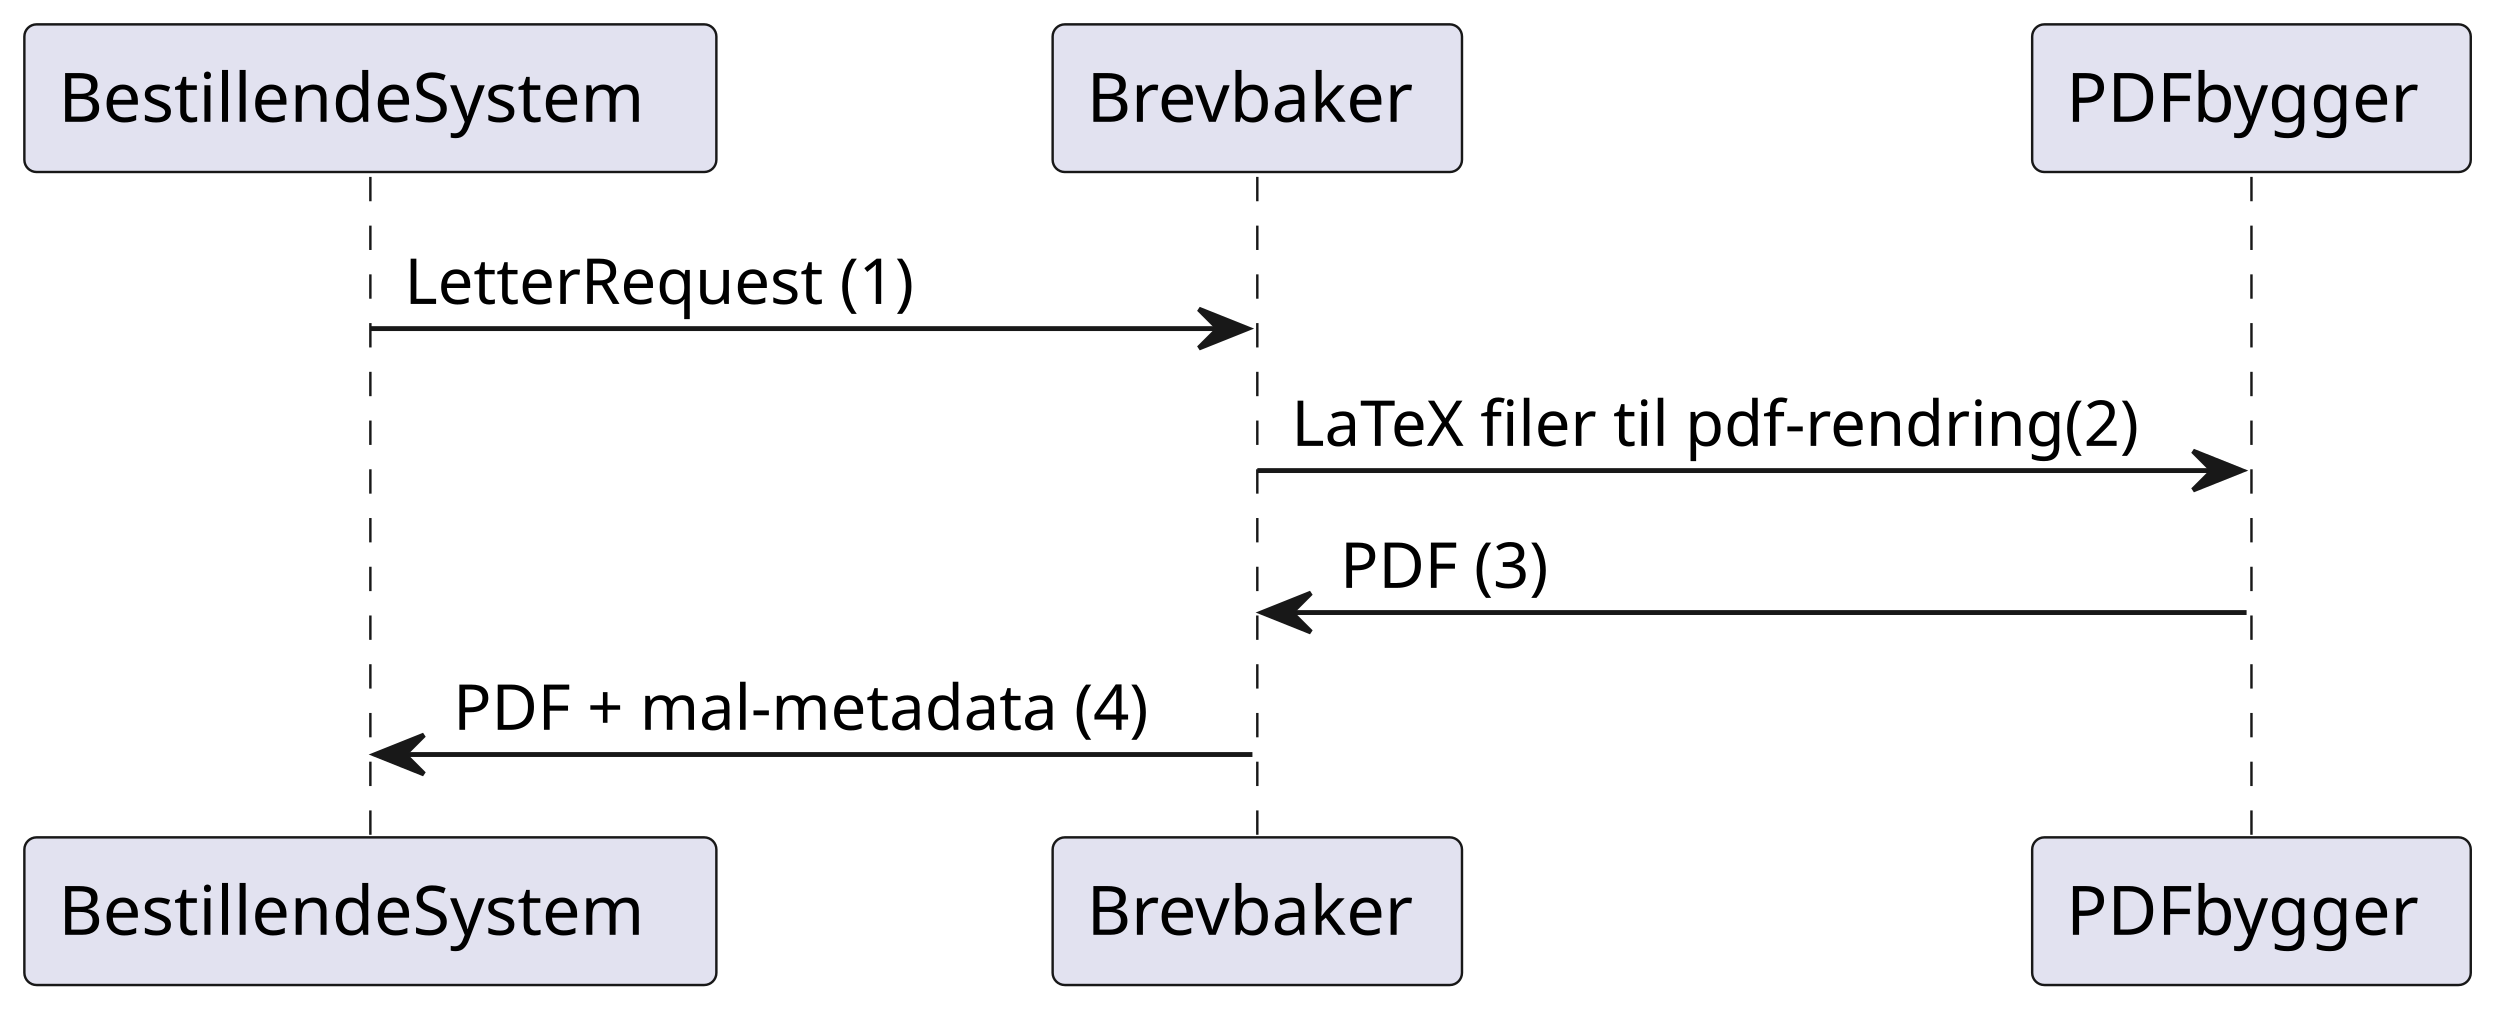
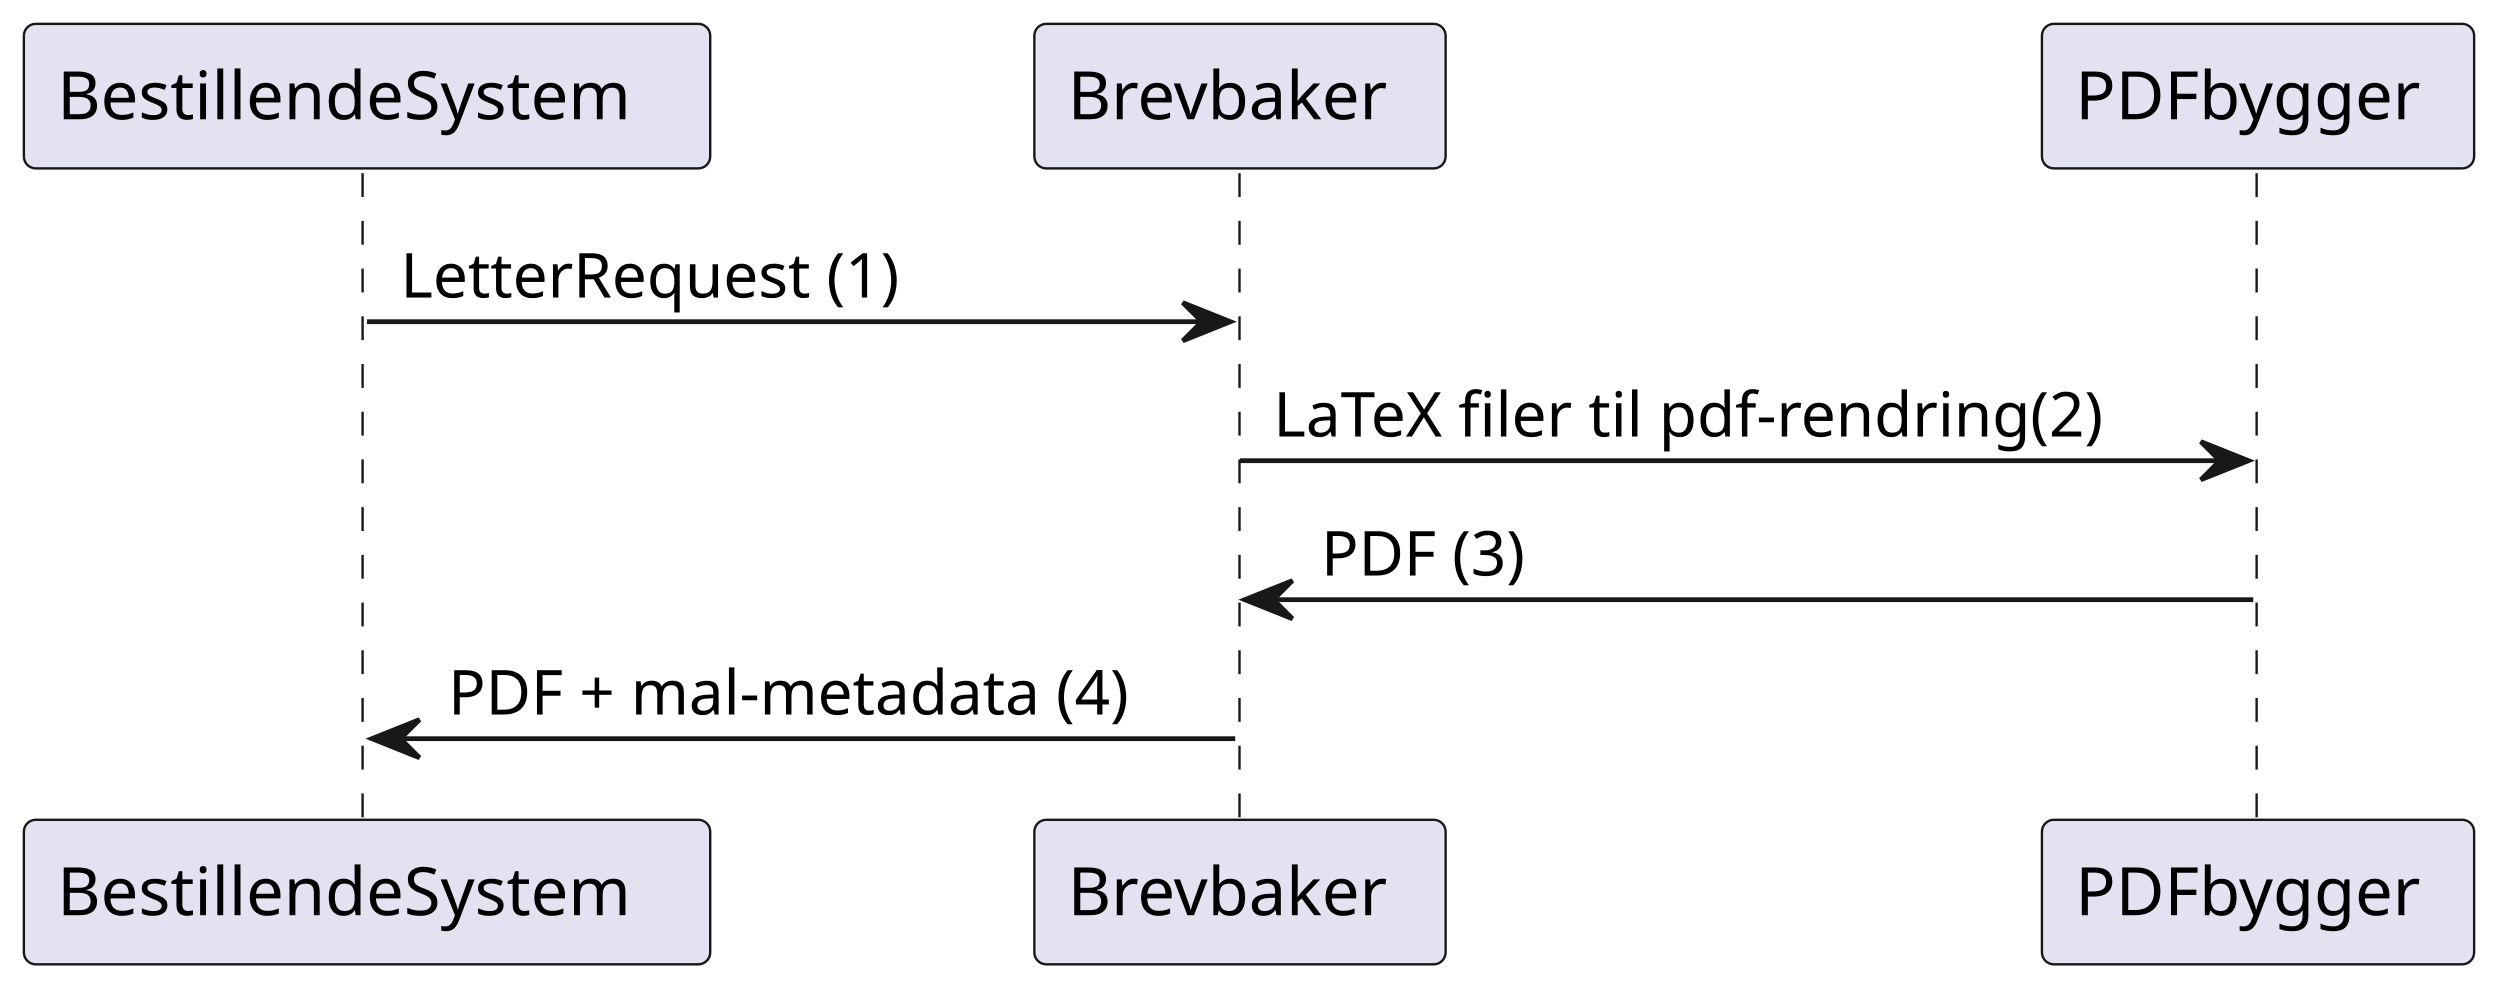
- <svg xmlns="http://www.w3.org/2000/svg" contentStyleType="text/css" height="208px" preserveAspectRatio="none" style="width:513px;height:208px;background:#FFFFFF;" version="1.1" viewBox="0 0 513 208" width="513px" zoomAndPan="magnify">
+ <svg xmlns="http://www.w3.org/2000/svg" contentStyleType="text/css" height="208px" preserveAspectRatio="none" style="width:524px;height:208px;background:#FFFFFF;" version="1.1" viewBox="0 0 524 208" width="524px" zoomAndPan="magnify">
  <defs />
  <g>
    <line style="stroke:#181818;stroke-width:0.5;stroke-dasharray:5.0,5.0;" x1="76" x2="76" y1="36.297" y2="172.828" />
-     <line style="stroke:#181818;stroke-width:0.5;stroke-dasharray:5.0,5.0;" x1="258" x2="258" y1="36.297" y2="172.828" />
-     <line style="stroke:#181818;stroke-width:0.5;stroke-dasharray:5.0,5.0;" x1="462" x2="462" y1="36.297" y2="172.828" />
-     <rect fill="#E2E2F0" height="30.297" rx="2.5" ry="2.5" style="stroke:#181818;stroke-width:0.5;" width="142" x="5" y="5" />
-     <text fill="#000000" font-family="sans-serif" font-size="14" lengthAdjust="spacing" textLength="128" x="12" y="24.995">BestillendeSystem</text>
-     <rect fill="#E2E2F0" height="30.297" rx="2.5" ry="2.5" style="stroke:#181818;stroke-width:0.5;" width="142" x="5" y="171.828" />
-     <text fill="#000000" font-family="sans-serif" font-size="14" lengthAdjust="spacing" textLength="128" x="12" y="191.823">BestillendeSystem</text>
-     <rect fill="#E2E2F0" height="30.297" rx="2.5" ry="2.5" style="stroke:#181818;stroke-width:0.5;" width="84" x="216" y="5" />
-     <text fill="#000000" font-family="sans-serif" font-size="14" lengthAdjust="spacing" textLength="70" x="223" y="24.995">Brevbaker</text>
-     <rect fill="#E2E2F0" height="30.297" rx="2.5" ry="2.5" style="stroke:#181818;stroke-width:0.5;" width="84" x="216" y="171.828" />
-     <text fill="#000000" font-family="sans-serif" font-size="14" lengthAdjust="spacing" textLength="70" x="223" y="191.823">Brevbaker</text>
-     <rect fill="#E2E2F0" height="30.297" rx="2.5" ry="2.5" style="stroke:#181818;stroke-width:0.5;" width="90" x="417" y="5" />
-     <text fill="#000000" font-family="sans-serif" font-size="14" lengthAdjust="spacing" textLength="76" x="424" y="24.995">PDFbygger</text>
-     <rect fill="#E2E2F0" height="30.297" rx="2.5" ry="2.5" style="stroke:#181818;stroke-width:0.5;" width="90" x="417" y="171.828" />
-     <text fill="#000000" font-family="sans-serif" font-size="14" lengthAdjust="spacing" textLength="76" x="424" y="191.823">PDFbygger</text>
-     <polygon fill="#181818" points="246,63.43,256,67.43,246,71.43,250,67.43" style="stroke:#181818;stroke-width:1.0;" />
-     <line style="stroke:#181818;stroke-width:1.0;" x1="76" x2="252" y1="67.43" y2="67.43" />
-     <text fill="#000000" font-family="sans-serif" font-size="13" lengthAdjust="spacing" textLength="112" x="83" y="62.364">LetterRequest (1)</text>
-     <polygon fill="#181818" points="450,92.562,460,96.562,450,100.562,454,96.562" style="stroke:#181818;stroke-width:1.0;" />
-     <line style="stroke:#181818;stroke-width:1.0;" x1="258" x2="456" y1="96.562" y2="96.562" />
-     <text fill="#000000" font-family="sans-serif" font-size="13" lengthAdjust="spacing" textLength="180" x="265" y="91.497">LaTeX filer til pdf-rendring(2)</text>
-     <polygon fill="#181818" points="269,121.695,259,125.695,269,129.695,265,125.695" style="stroke:#181818;stroke-width:1.0;" />
-     <line style="stroke:#181818;stroke-width:1.0;" x1="263" x2="461" y1="125.695" y2="125.695" />
-     <text fill="#000000" font-family="sans-serif" font-size="13" lengthAdjust="spacing" textLength="47" x="275" y="120.629">PDF (3)</text>
-     <polygon fill="#181818" points="87,150.828,77,154.828,87,158.828,83,154.828" style="stroke:#181818;stroke-width:1.0;" />
-     <line style="stroke:#181818;stroke-width:1.0;" x1="81" x2="257" y1="154.828" y2="154.828" />
-     <text fill="#000000" font-family="sans-serif" font-size="13" lengthAdjust="spacing" textLength="158" x="93" y="149.762">PDF + mal-metadata (4)</text>
+     <line style="stroke:#181818;stroke-width:0.5;stroke-dasharray:5.0,5.0;" x1="259.801" x2="259.801" y1="36.297" y2="172.828" />
+     <line style="stroke:#181818;stroke-width:0.5;stroke-dasharray:5.0,5.0;" x1="472.989" x2="472.989" y1="36.297" y2="172.828" />
+     <rect fill="#E2E2F0" height="30.297" rx="2.5" ry="2.5" style="stroke:#181818;stroke-width:0.5;" width="143.862" x="5" y="5" />
+     <text fill="#000000" font-family="sans-serif" font-size="14" lengthAdjust="spacing" textLength="129.862" x="12" y="24.995">BestillendeSystem</text>
+     <rect fill="#E2E2F0" height="30.297" rx="2.5" ry="2.5" style="stroke:#181818;stroke-width:0.5;" width="143.862" x="5" y="171.828" />
+     <text fill="#000000" font-family="sans-serif" font-size="14" lengthAdjust="spacing" textLength="129.862" x="12" y="191.823">BestillendeSystem</text>
+     <rect fill="#E2E2F0" height="30.297" rx="2.5" ry="2.5" style="stroke:#181818;stroke-width:0.5;" width="86.201" x="216.801" y="5" />
+     <text fill="#000000" font-family="sans-serif" font-size="14" lengthAdjust="spacing" textLength="72.201" x="223.801" y="24.995">Brevbaker</text>
+     <rect fill="#E2E2F0" height="30.297" rx="2.5" ry="2.5" style="stroke:#181818;stroke-width:0.5;" width="86.201" x="216.801" y="171.828" />
+     <text fill="#000000" font-family="sans-serif" font-size="14" lengthAdjust="spacing" textLength="72.201" x="223.801" y="191.823">Brevbaker</text>
+     <rect fill="#E2E2F0" height="30.297" rx="2.5" ry="2.5" style="stroke:#181818;stroke-width:0.5;" width="90.59" x="427.989" y="5" />
+     <text fill="#000000" font-family="sans-serif" font-size="14" lengthAdjust="spacing" textLength="76.59" x="434.989" y="24.995">PDFbygger</text>
+     <rect fill="#E2E2F0" height="30.297" rx="2.5" ry="2.5" style="stroke:#181818;stroke-width:0.5;" width="90.59" x="427.989" y="171.828" />
+     <text fill="#000000" font-family="sans-serif" font-size="14" lengthAdjust="spacing" textLength="76.59" x="434.989" y="191.823">PDFbygger</text>
+     <polygon fill="#181818" points="247.902,63.43,257.902,67.43,247.902,71.43,251.902,67.43" style="stroke:#181818;stroke-width:1.0;" />
+     <line style="stroke:#181818;stroke-width:1.0;" x1="76.931" x2="253.902" y1="67.43" y2="67.43" />
+     <text fill="#000000" font-family="sans-serif" font-size="13" lengthAdjust="spacing" textLength="114.715" x="83.931" y="62.364">LetterRequest (1)</text>
+     <polygon fill="#181818" points="461.284,92.562,471.284,96.562,461.284,100.562,465.284,96.562" style="stroke:#181818;stroke-width:1.0;" />
+     <line style="stroke:#181818;stroke-width:1.0;" x1="259.902" x2="467.284" y1="96.562" y2="96.562" />
+     <text fill="#000000" font-family="sans-serif" font-size="13" lengthAdjust="spacing" textLength="189.382" x="266.902" y="91.497">LaTeX filer til pdf-rendring(2)</text>
+     <polygon fill="#181818" points="270.902,121.695,260.902,125.695,270.902,129.695,266.902,125.695" style="stroke:#181818;stroke-width:1.0;" />
+     <line style="stroke:#181818;stroke-width:1.0;" x1="264.902" x2="472.284" y1="125.695" y2="125.695" />
+     <text fill="#000000" font-family="sans-serif" font-size="13" lengthAdjust="spacing" textLength="47.874" x="276.902" y="120.629">PDF (3)</text>
+     <polygon fill="#181818" points="87.931,150.828,77.931,154.828,87.931,158.828,83.931,154.828" style="stroke:#181818;stroke-width:1.0;" />
+     <line style="stroke:#181818;stroke-width:1.0;" x1="81.931" x2="258.902" y1="154.828" y2="154.828" />
+     <text fill="#000000" font-family="sans-serif" font-size="13" lengthAdjust="spacing" textLength="158.971" x="93.931" y="149.762">PDF + mal-metadata (4)</text>
  </g>
</svg>
